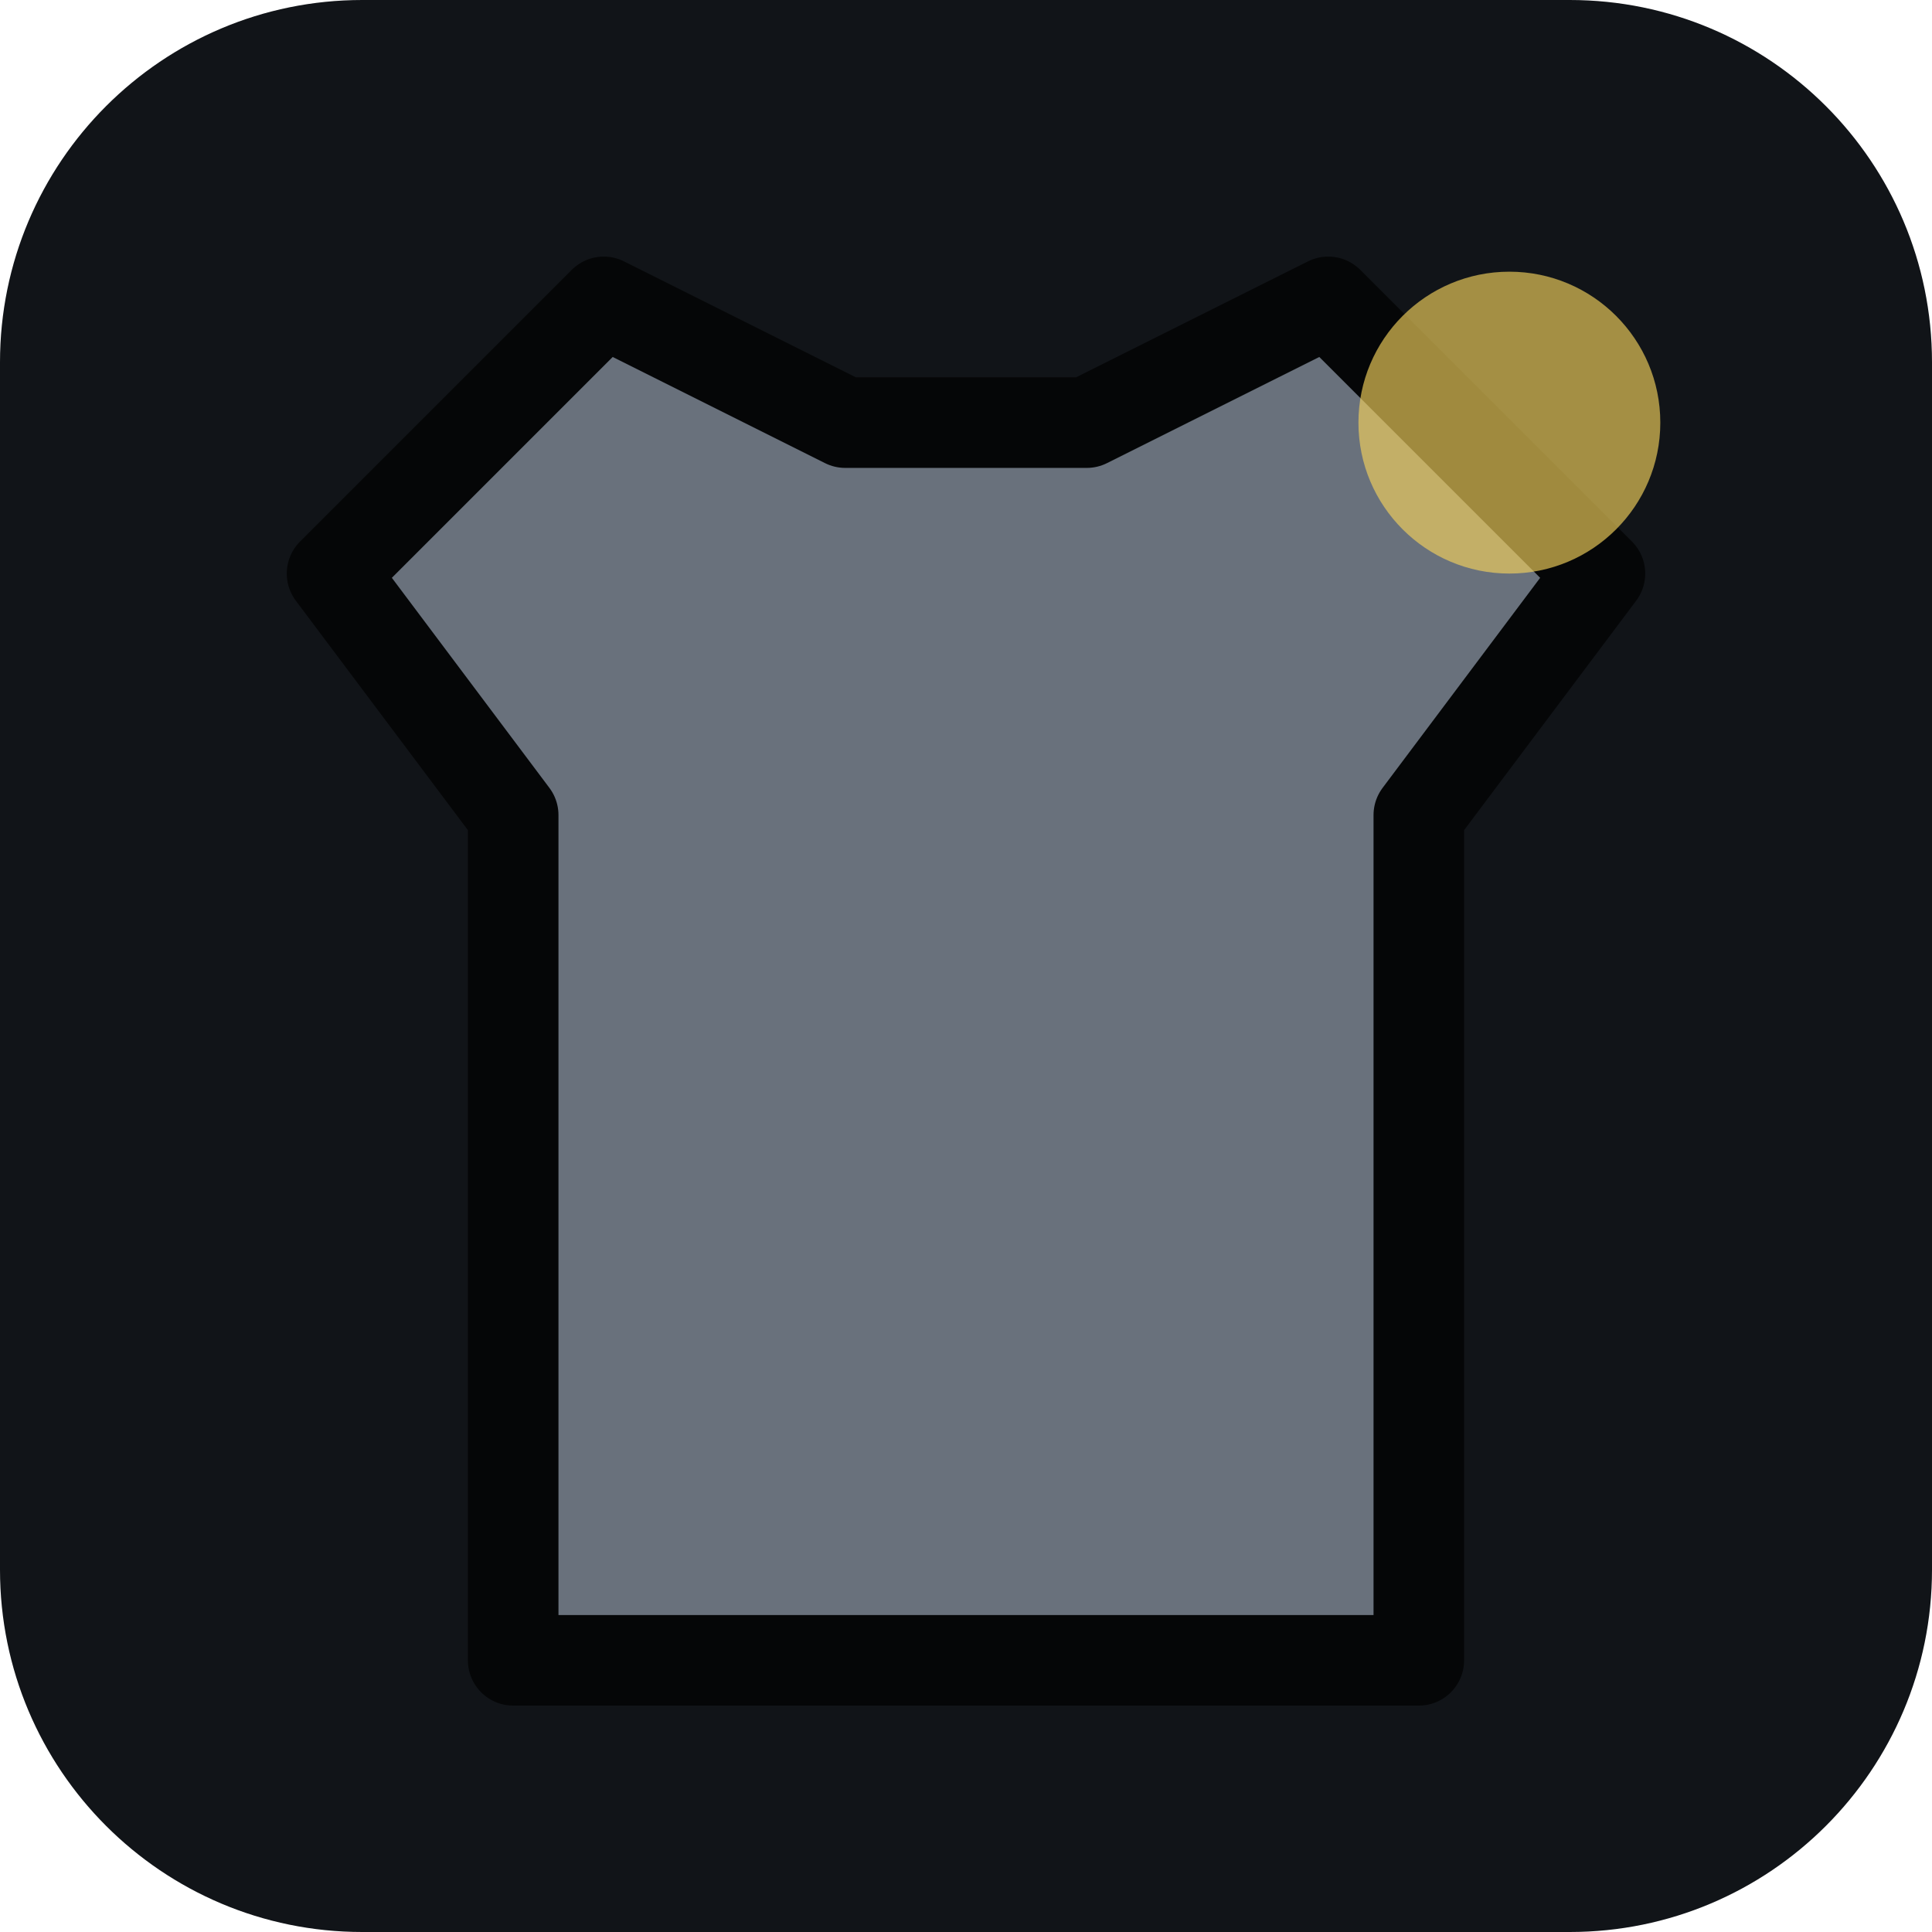
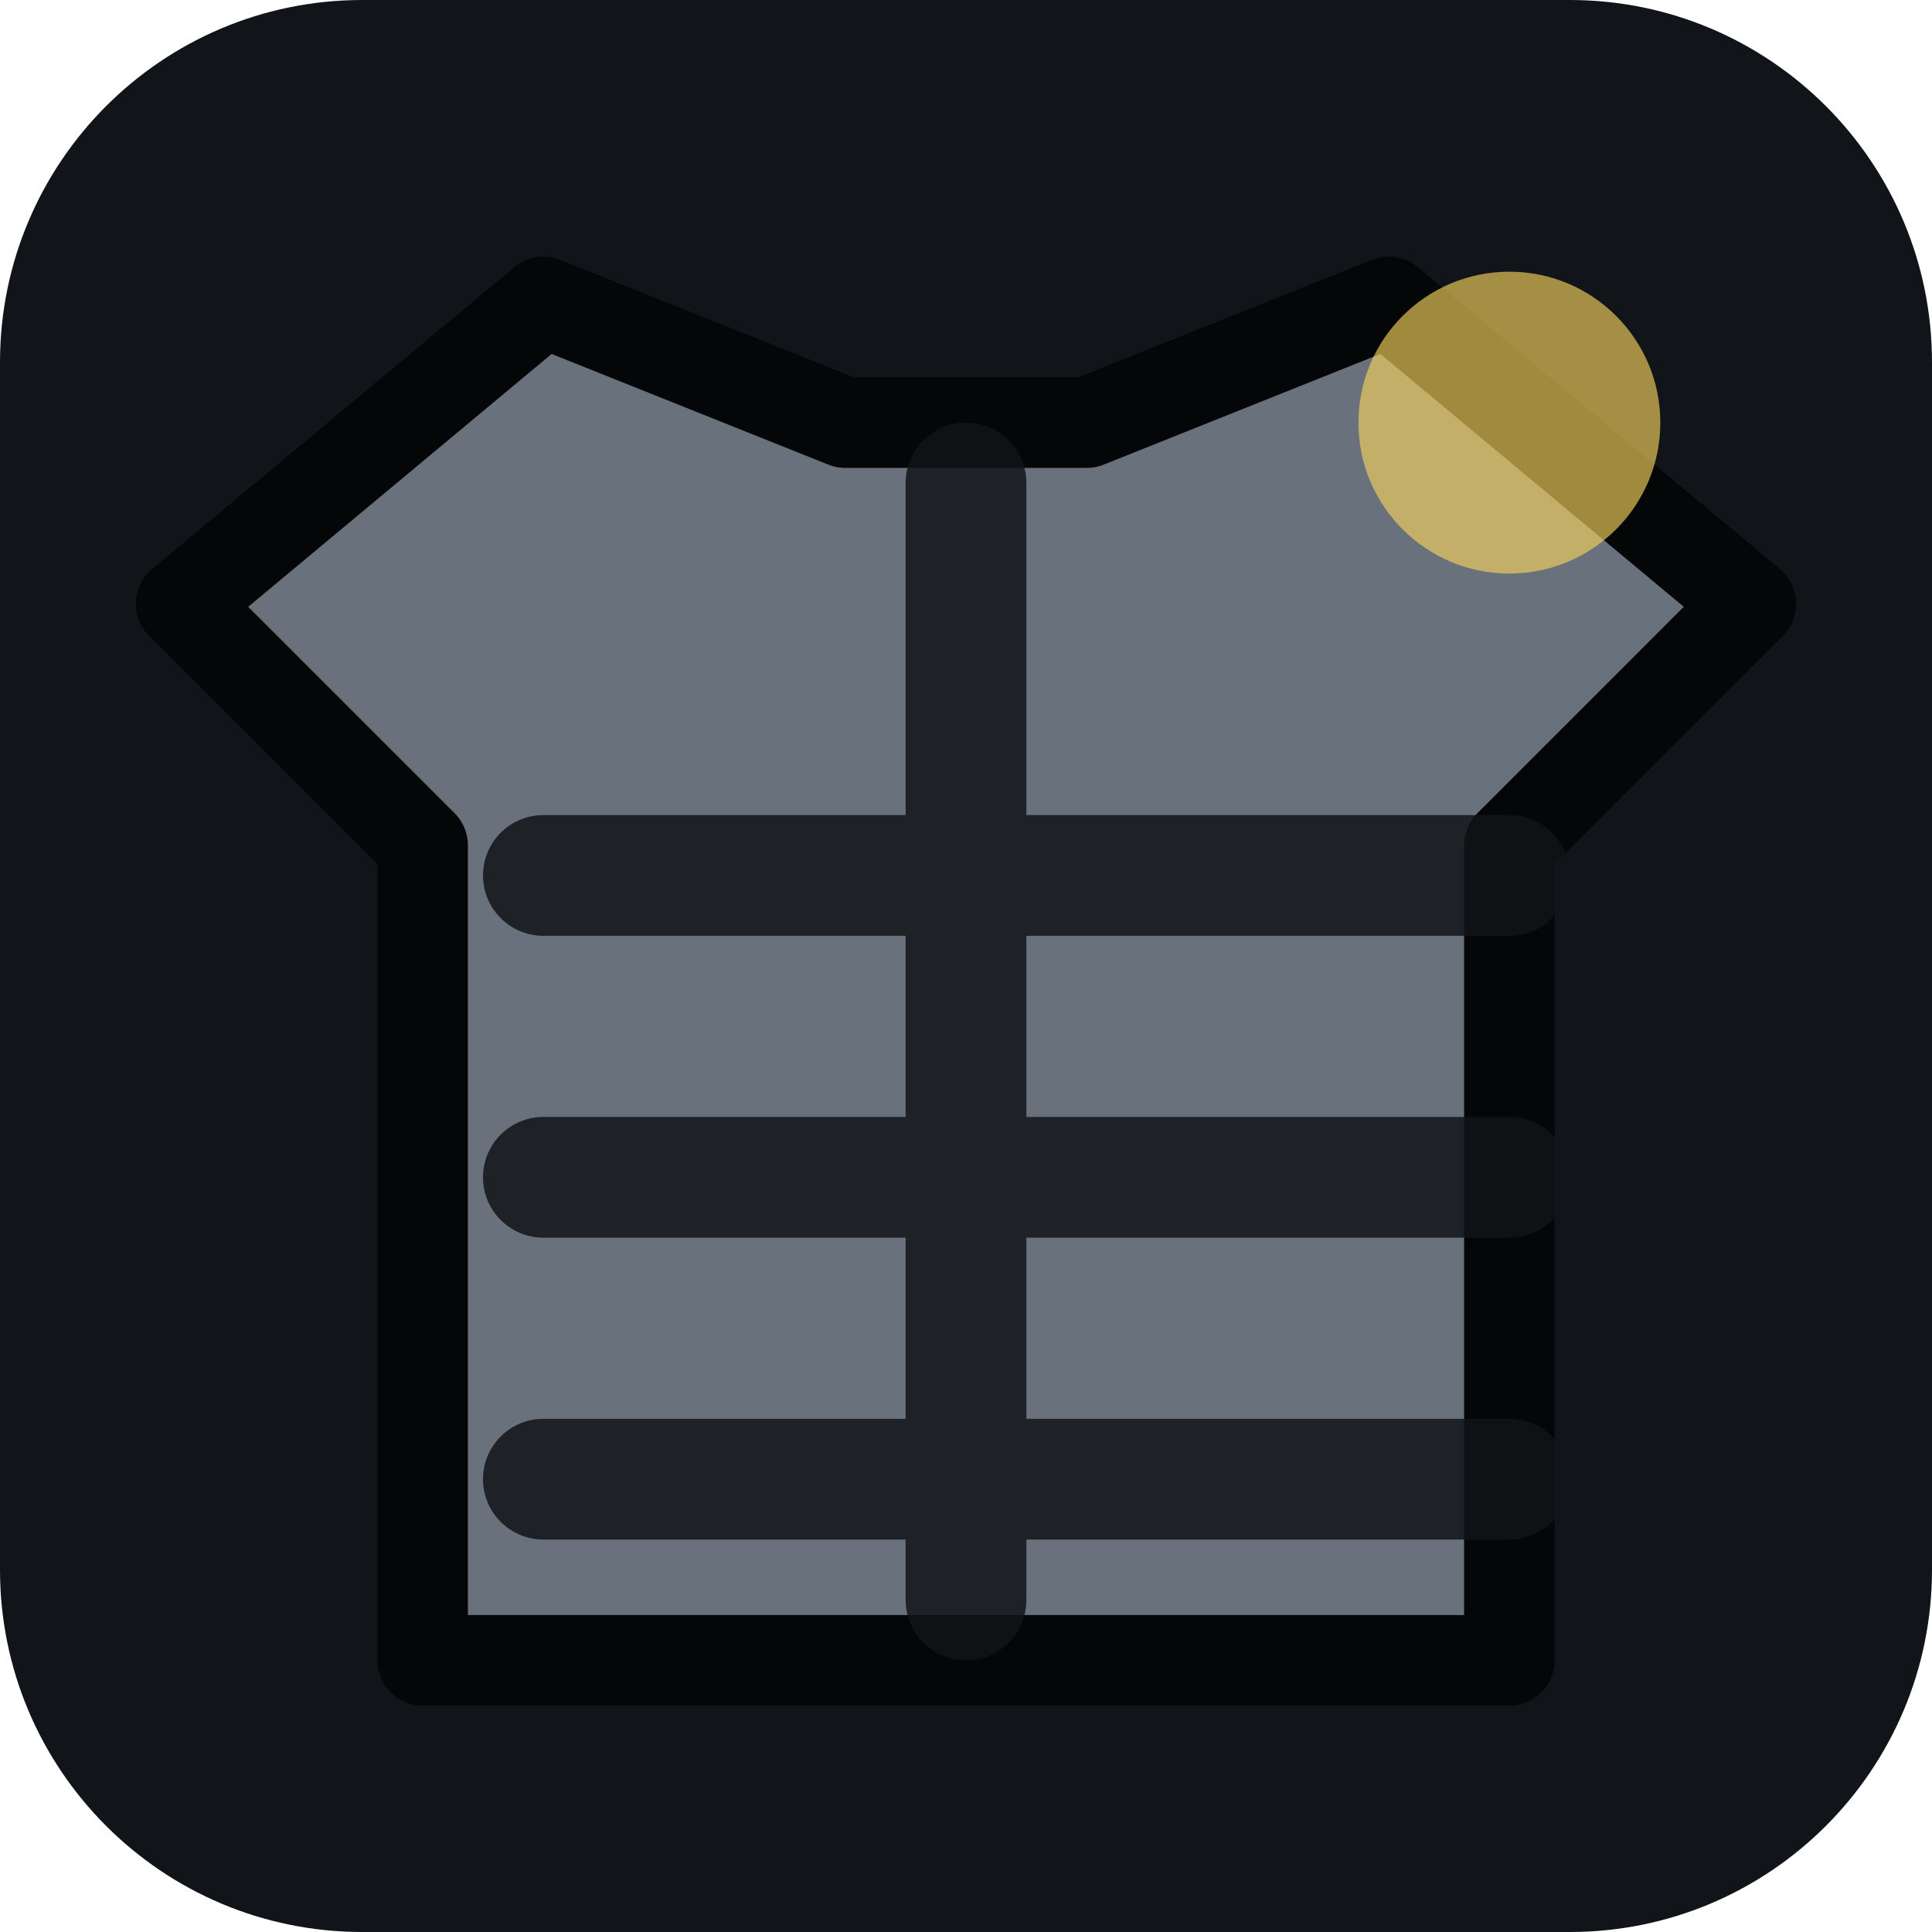
<svg xmlns="http://www.w3.org/2000/svg" viewBox="0 0 64 64">
  <rect width="64" height="64" rx="12" fill="#111418" />
-   <path d="M20 10 28 14h8l8-4 9 9-6 8v28H17V27l-6-8Z" fill="#69717c" stroke="#050607" stroke-width="3" stroke-linejoin="round" stroke-linecap="round" />
+   <path d="M18 10 28 14h8l10-4 12 10-8 8v27H14V28l-8-8Z" fill="#69717c" stroke="#050607" stroke-width="3" stroke-linejoin="round" stroke-linecap="round" />
+   <path d="M18 29h32M18 39h32M18 49h32M32 16v37" stroke="#111418" stroke-width="4" stroke-linecap="round" opacity="0.85" />
  <circle cx="50" cy="14" r="5" fill="#f2d15c" opacity="0.65" />
</svg>
